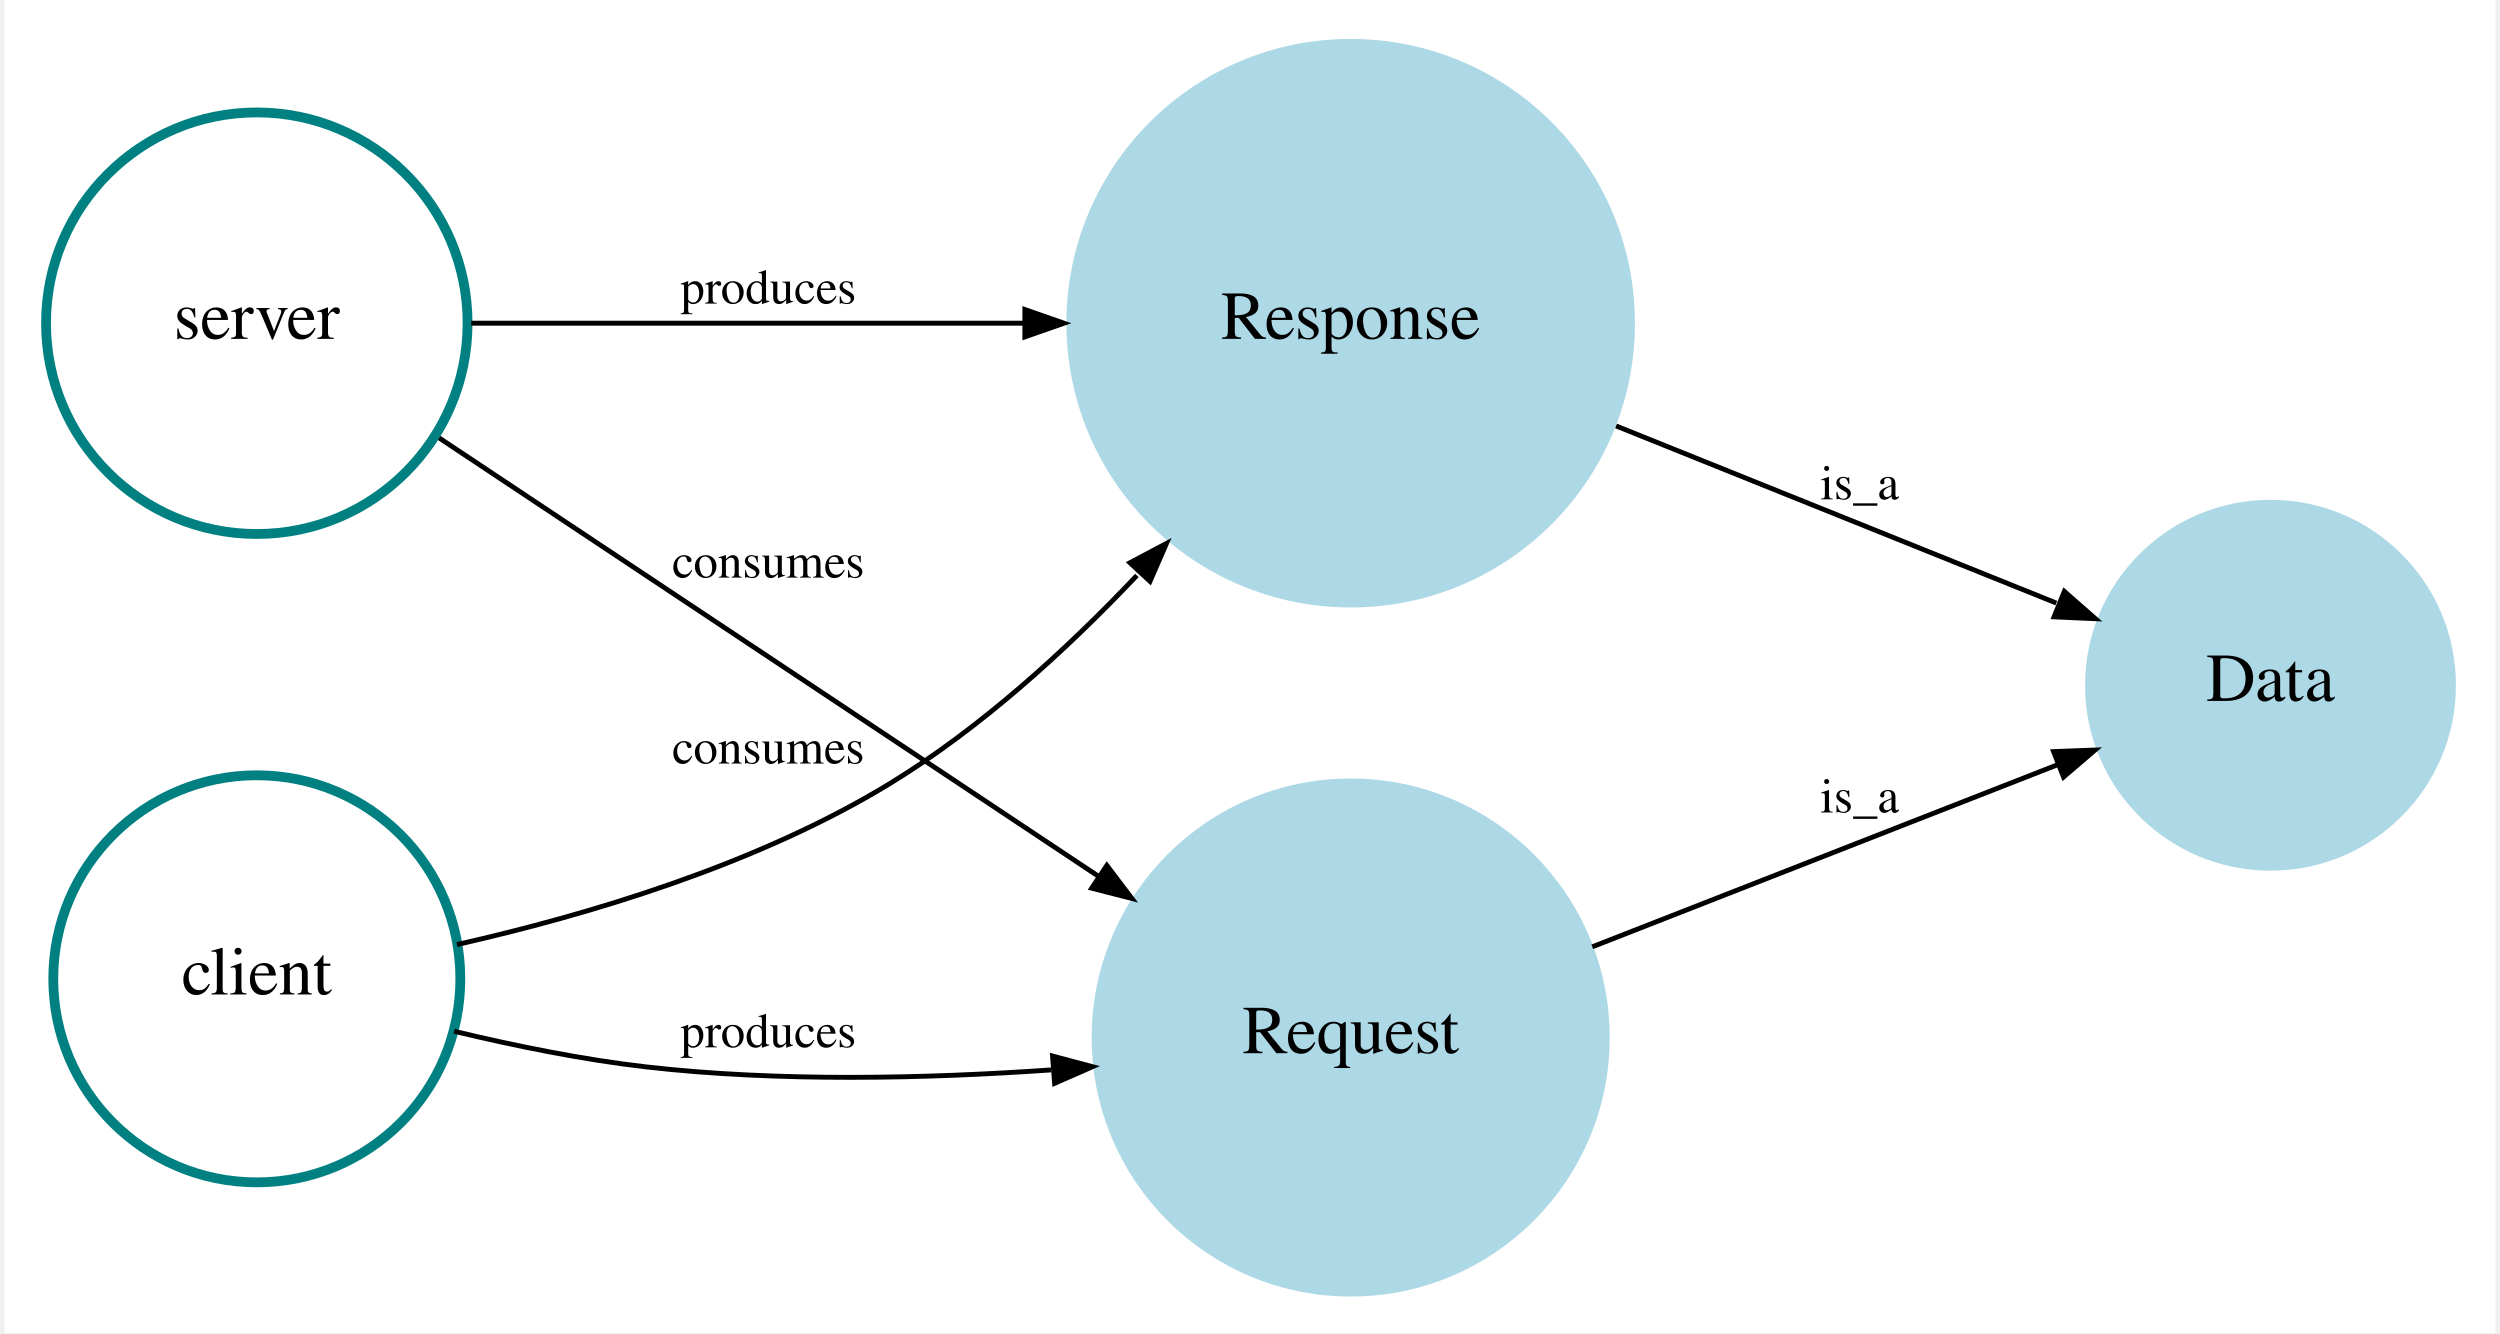
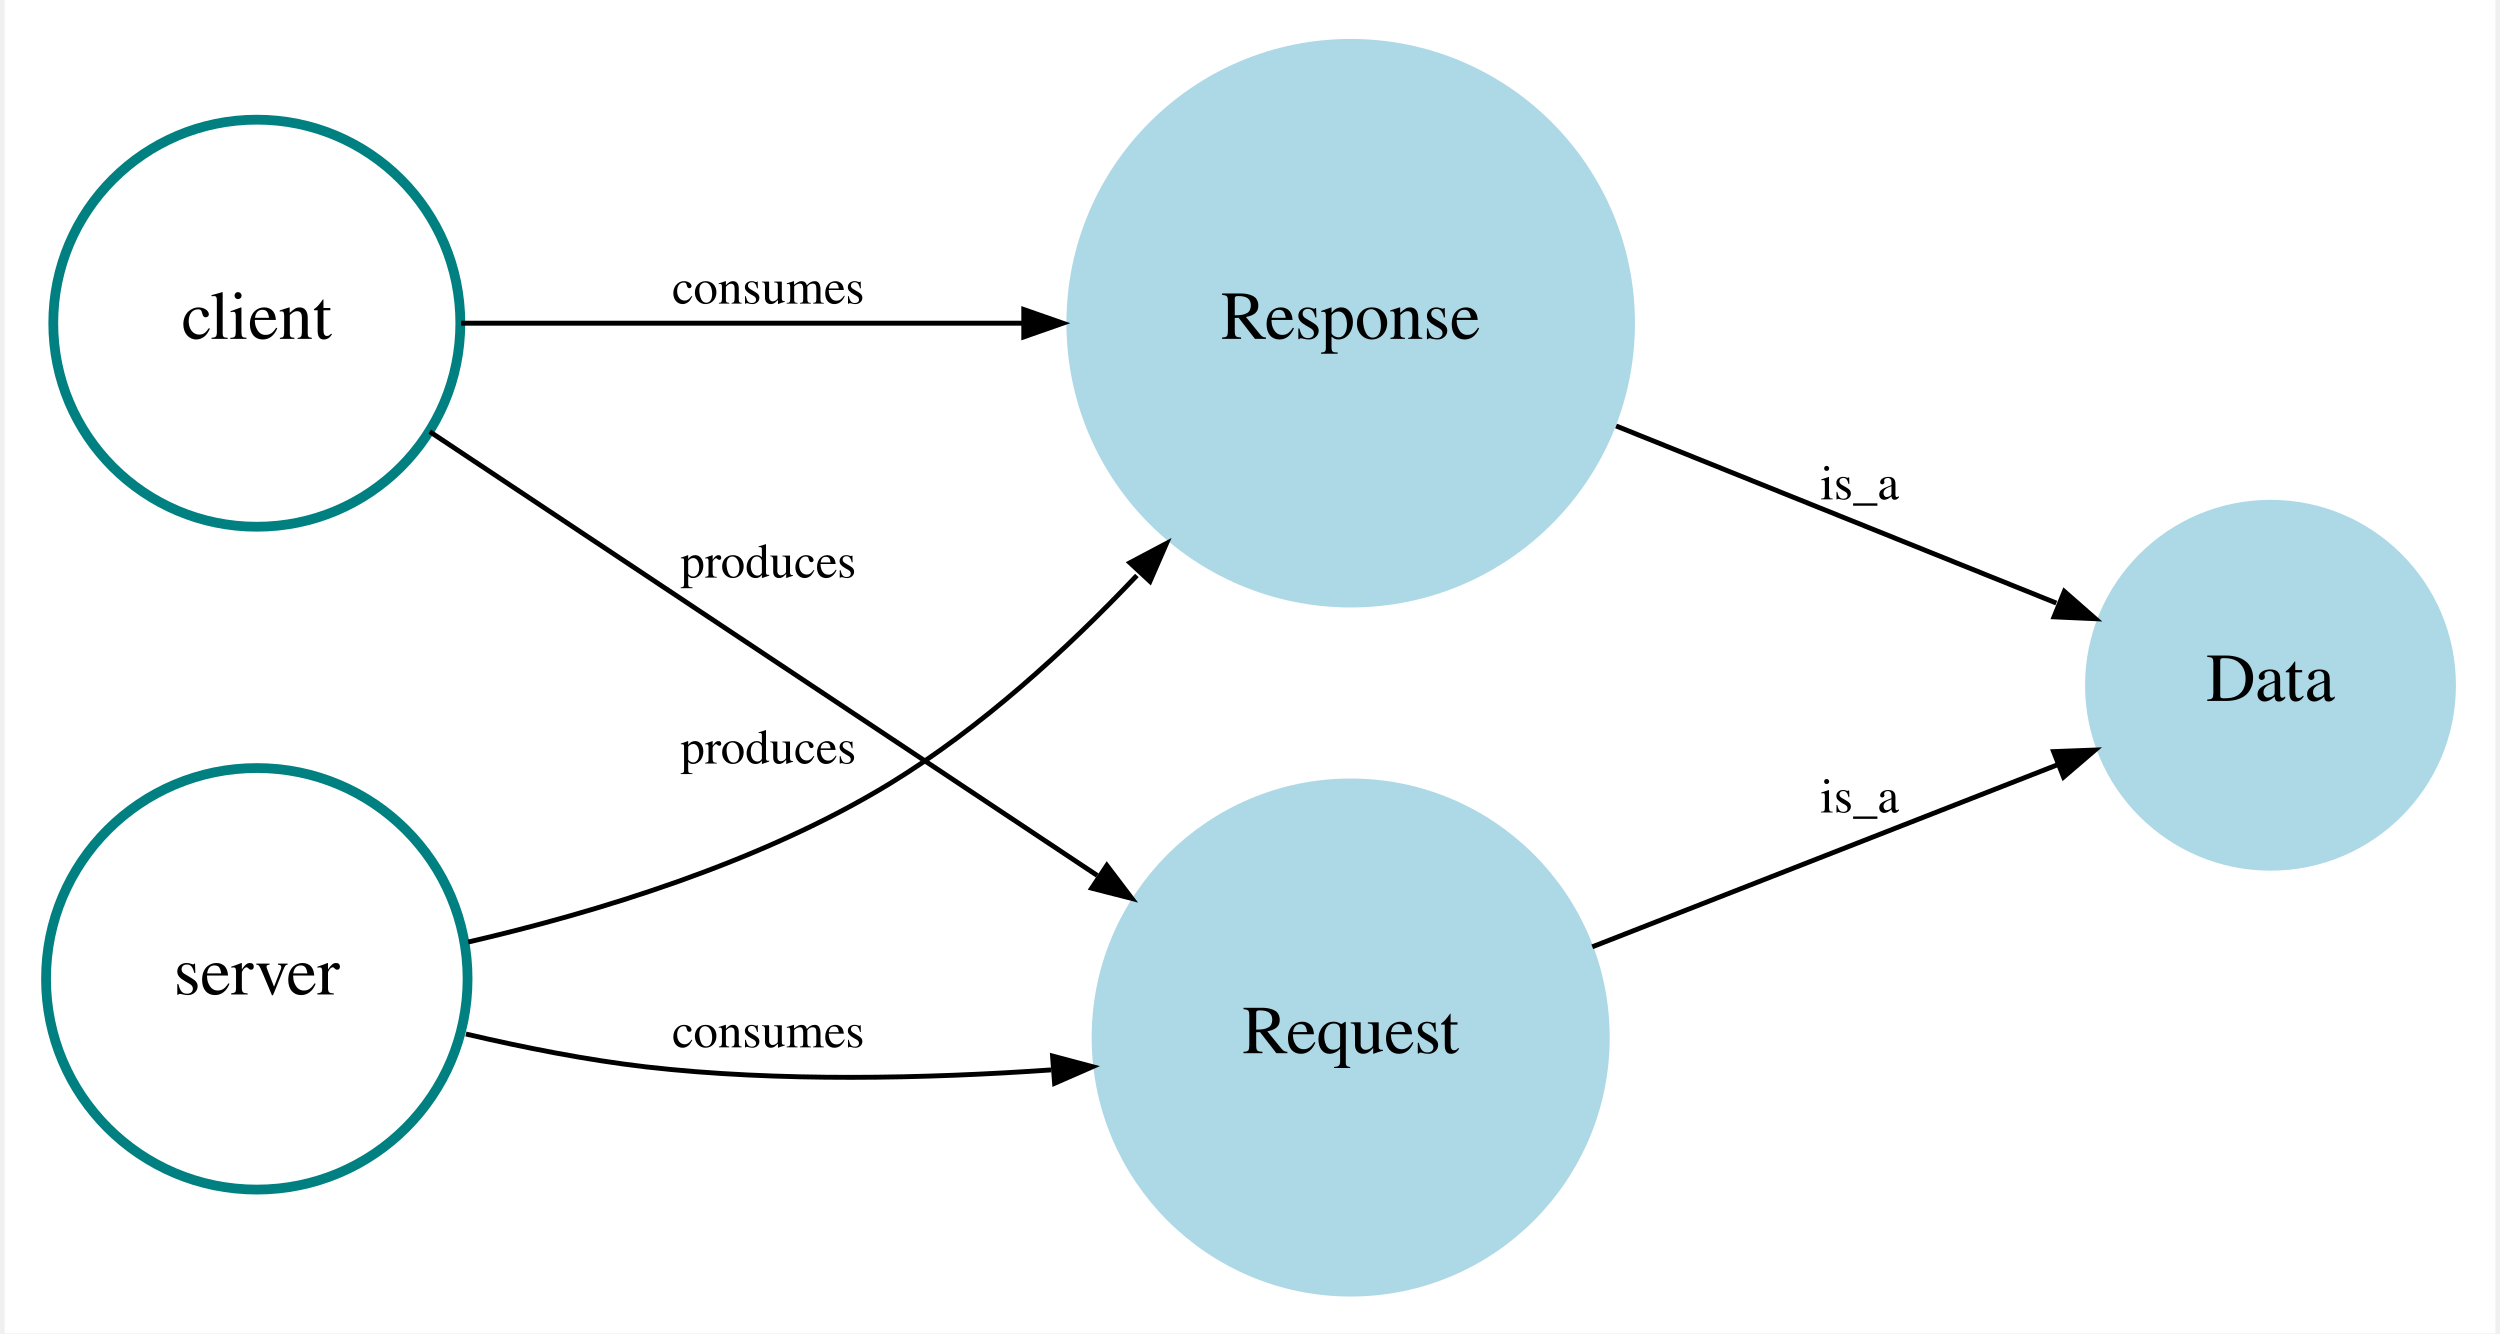
<svg xmlns="http://www.w3.org/2000/svg" width="255pt" height="136pt" viewBox="0.00 0.00 254.54 136.26">
  <g id="graph0" class="graph" transform="scale(1 1) rotate(0) translate(4 132.26)">
    <polygon fill="white" stroke="transparent" points="-4,4 -4,-132.26 250.54,-132.26 250.54,4 -4,4" />
    <g id="node1" class="node">
      <ellipse fill="lightblue" stroke="transparent" cx="133.56" cy="-99.23" rx="29.05" ry="29.05" />
      <text text-anchor="middle" x="133.56" y="-97.63" font-family="Times,serif" font-size="7.00">Response</text>
    </g>
    <g id="node3" class="node">
      <ellipse fill="lightblue" stroke="transparent" cx="227.56" cy="-62.23" rx="18.95" ry="18.95" />
      <text text-anchor="middle" x="227.56" y="-60.63" font-family="Times,serif" font-size="7.00">Data</text>
    </g>
    <g id="edge2" class="edge">
      <path fill="none" stroke="black" stroke-width="0.5" d="M160.68,-88.73C174.93,-83 192.33,-76 205.67,-70.63" />
      <polygon fill="black" stroke="black" stroke-width="0.5" points="206.49,-71.82 209.67,-69.03 205.44,-69.22 206.49,-71.82" />
      <text text-anchor="middle" x="185.58" y="-81.23" font-family="Times,serif" font-size="5.00">is_a</text>
    </g>
    <g id="node2" class="node">
      <ellipse fill="lightblue" stroke="transparent" cx="133.56" cy="-26.23" rx="26.47" ry="26.47" />
      <text text-anchor="middle" x="133.56" y="-24.63" font-family="Times,serif" font-size="7.00">Request</text>
    </g>
    <g id="edge1" class="edge">
      <path fill="none" stroke="black" stroke-width="0.5" d="M158.25,-35.5C172.95,-41.26 191.66,-48.57 205.78,-54.1" />
      <polygon fill="black" stroke="black" stroke-width="0.5" points="205.39,-55.45 209.63,-55.61 206.41,-52.85 205.39,-55.45" />
      <text text-anchor="middle" x="185.58" y="-49.23" font-family="Times,serif" font-size="5.00">is_a</text>
    </g>
    <g id="node4" class="node">
-       <ellipse fill="none" stroke="Teal" cx="21.77" cy="-99.23" rx="21.54" ry="21.54" />
-       <text text-anchor="middle" x="21.77" y="-97.63" font-family="Times,serif" font-size="7.00">server</text>
+       <ellipse fill="none" stroke="Teal" cx="21.77" cy="-99.23" rx="20.8" ry="20.8" />
+       <text text-anchor="middle" x="21.77" y="-97.63" font-family="Times,serif" font-size="7.00">client</text>
+     </g>
+     <g id="edge4" class="edge">
+       <path fill="none" stroke="black" stroke-width="0.5" d="M42.65,-99.23C58.62,-99.23 81.38,-99.23 100,-99.23" />
+       <polygon fill="black" stroke="black" stroke-width="0.5" points="100.15,-100.63 104.15,-99.23 100.15,-97.83 100.15,-100.63" />
+       <text text-anchor="middle" x="74.04" y="-101.23" font-family="Times,serif" font-size="5.00">consumes</text>
+     </g>
+     <g id="edge3" class="edge">
+       <path fill="none" stroke="black" stroke-width="0.5" d="M39.44,-88.15C57.59,-76.08 86.8,-56.66 107.66,-42.79" />
+       <polygon fill="black" stroke="black" stroke-width="0.5" points="108.64,-43.82 111.2,-40.44 107.09,-41.49 108.64,-43.82" />
+       <text text-anchor="middle" x="74.04" y="-73.23" font-family="Times,serif" font-size="5.00">produces</text>
+     </g>
+     <g id="node5" class="node">
+       <ellipse fill="none" stroke="Teal" cx="21.77" cy="-32.23" rx="21.54" ry="21.54" />
+       <text text-anchor="middle" x="21.77" y="-30.63" font-family="Times,serif" font-size="7.00">server</text>
    </g>
    <g id="edge6" class="edge">
-       <path fill="none" stroke="black" stroke-width="0.5" d="M43.68,-99.23C59.64,-99.23 81.93,-99.23 100.19,-99.23" />
-       <polygon fill="black" stroke="black" stroke-width="0.5" points="100.26,-100.63 104.26,-99.23 100.26,-97.83 100.26,-100.63" />
-       <text text-anchor="middle" x="74.04" y="-101.23" font-family="Times,serif" font-size="5.00">produces</text>
+       <path fill="none" stroke="black" stroke-width="0.5" d="M43.38,-35.99C56.43,-39.01 73.28,-44.11 86.54,-52.23 95.74,-57.87 104.42,-65.75 111.71,-73.45" />
+       <polygon fill="black" stroke="black" stroke-width="0.5" points="111,-74.75 114.74,-76.73 113.05,-72.85 111,-74.75" />
+       <text text-anchor="middle" x="74.04" y="-54.23" font-family="Times,serif" font-size="5.00">produces</text>
    </g>
    <g id="edge5" class="edge">
-       <path fill="none" stroke="black" stroke-width="0.5" d="M40.41,-87.5C58.63,-75.39 87.22,-56.38 107.72,-42.75" />
-       <polygon fill="black" stroke="black" stroke-width="0.5" points="108.64,-43.82 111.2,-40.44 107.09,-41.49 108.64,-43.82" />
-       <text text-anchor="middle" x="74.04" y="-73.23" font-family="Times,serif" font-size="5.00">consumes</text>
-     </g>
-     <g id="node5" class="node">
-       <ellipse fill="none" stroke="Teal" cx="21.77" cy="-32.23" rx="20.8" ry="20.8" />
-       <text text-anchor="middle" x="21.77" y="-30.63" font-family="Times,serif" font-size="7.00">client</text>
-     </g>
-     <g id="edge4" class="edge">
-       <path fill="none" stroke="black" stroke-width="0.5" d="M42.22,-35.73C55.42,-38.71 72.89,-43.87 86.54,-52.23 95.74,-57.87 104.42,-65.75 111.71,-73.45" />
-       <polygon fill="black" stroke="black" stroke-width="0.5" points="111,-74.75 114.74,-76.73 113.05,-72.85 111,-74.75" />
-       <text text-anchor="middle" x="74.04" y="-54.23" font-family="Times,serif" font-size="5.00">consumes</text>
-     </g>
-     <g id="edge3" class="edge">
-       <path fill="none" stroke="black" stroke-width="0.5" d="M41.94,-26.87C48.14,-25.38 55.08,-23.97 61.54,-23.23 75.09,-21.68 90.17,-22.03 102.94,-22.92" />
+       <path fill="none" stroke="black" stroke-width="0.5" d="M43.14,-26.59C49.03,-25.21 55.5,-23.93 61.54,-23.23 75.09,-21.68 90.17,-22.03 102.94,-22.92" />
      <polygon fill="black" stroke="black" stroke-width="0.5" points="103.09,-24.34 107.18,-23.25 103.3,-21.55 103.09,-24.34" />
-       <text text-anchor="middle" x="74.04" y="-25.23" font-family="Times,serif" font-size="5.00">produces</text>
+       <text text-anchor="middle" x="74.04" y="-25.23" font-family="Times,serif" font-size="5.00">consumes</text>
    </g>
  </g>
</svg>
